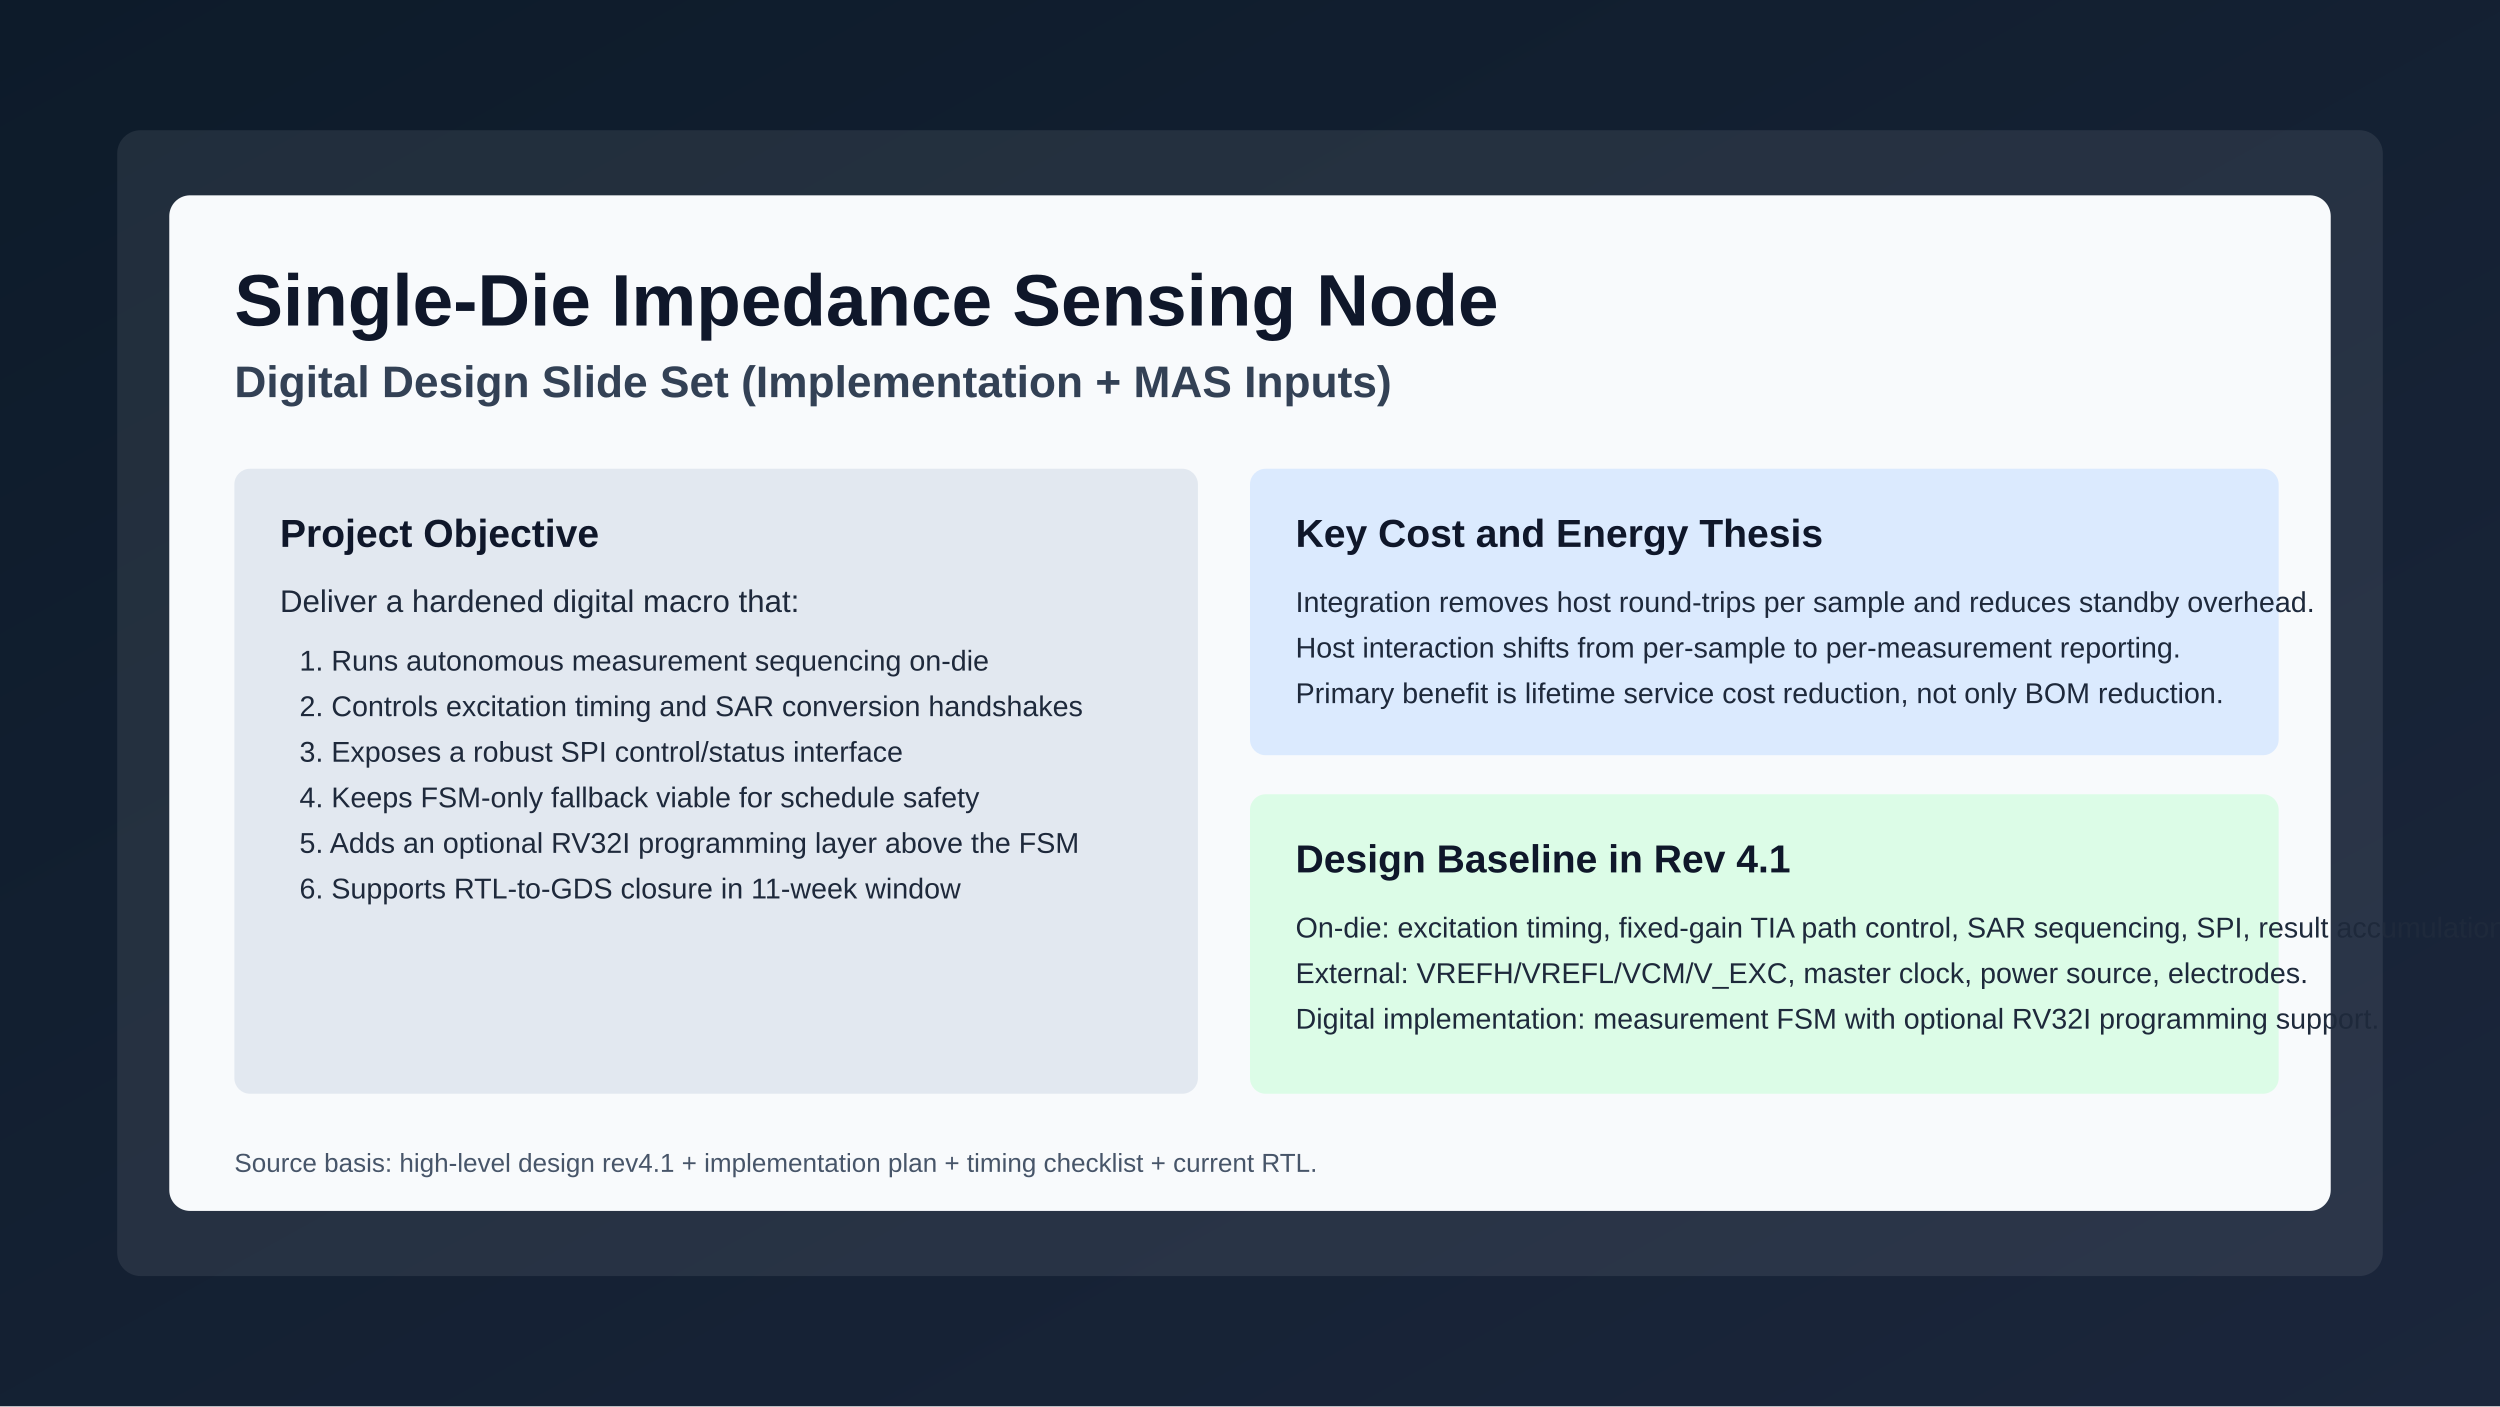
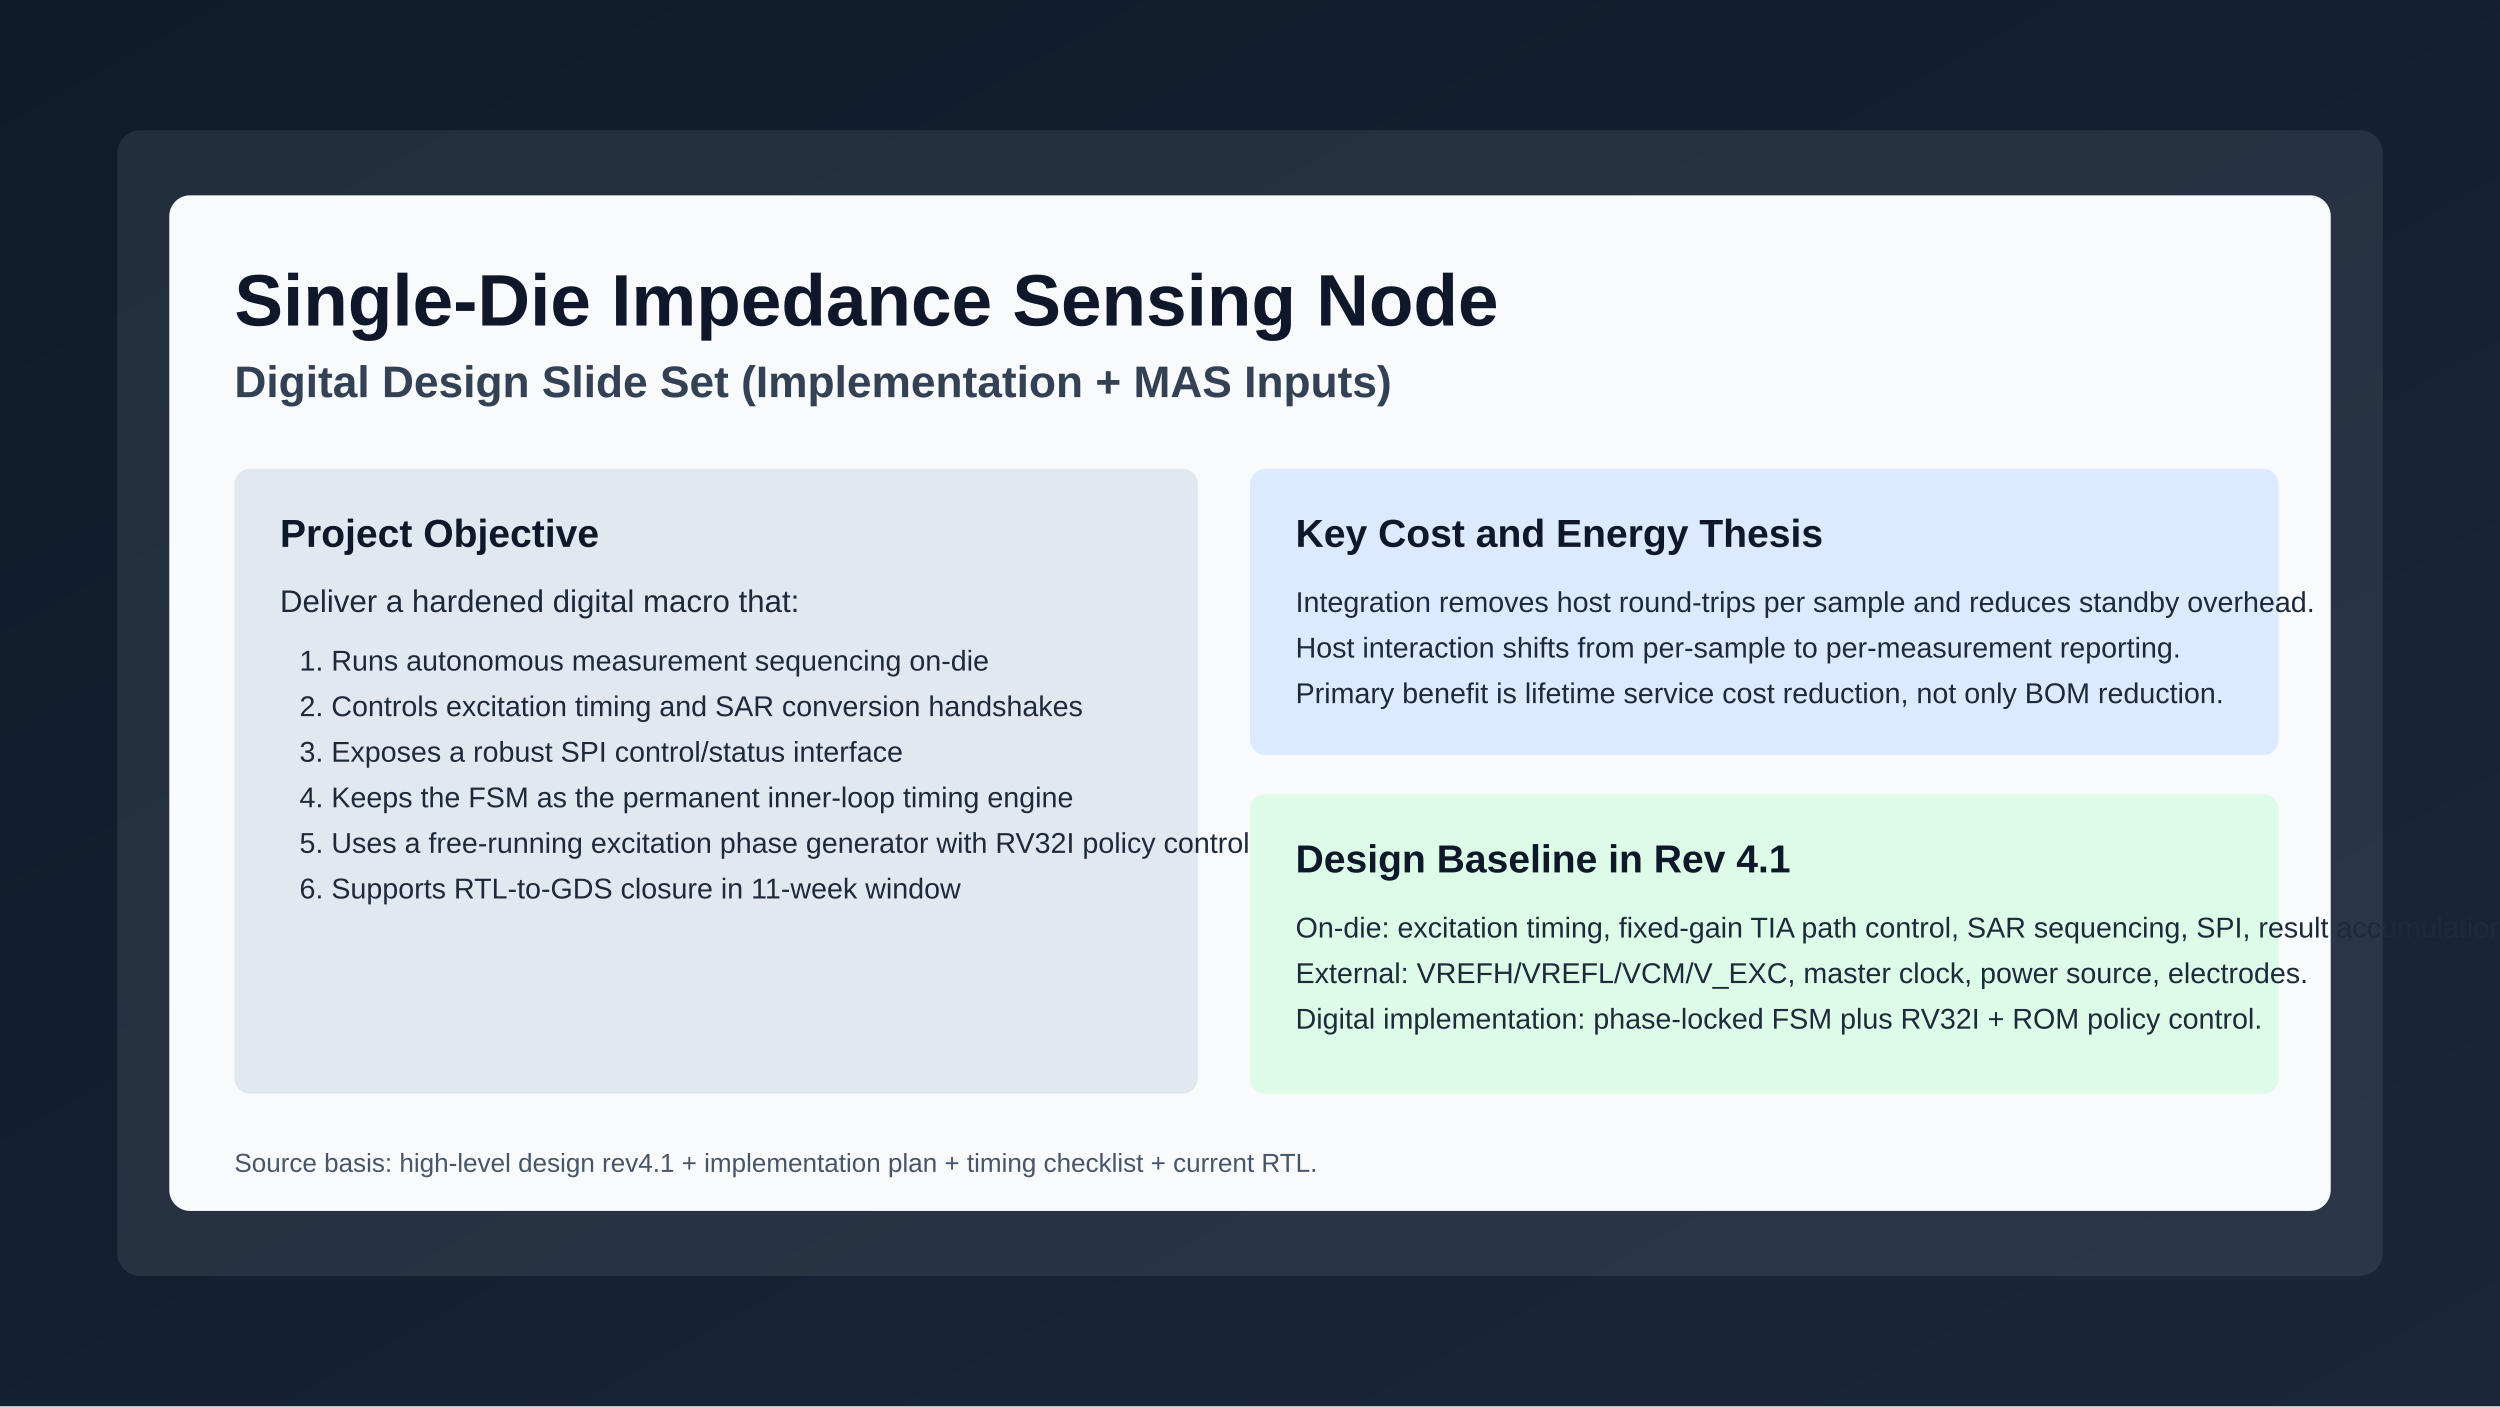
<svg xmlns="http://www.w3.org/2000/svg" width="1920" height="1080" viewBox="0 0 1920 1080" role="img" aria-labelledby="title desc">
  <defs>
    <linearGradient id="bg" x1="0" y1="0" x2="1" y2="1">
      <stop offset="0%" stop-color="#0D1B2A" />
      <stop offset="100%" stop-color="#1B263B" />
    </linearGradient>
  </defs>
  <rect x="0" y="0" width="1920" height="1080" fill="url(#bg)" />
  <rect x="90" y="100" width="1740" height="880" rx="18" fill="#FFFFFF" opacity="0.08" />
  <rect x="130" y="150" width="1660" height="780" rx="16" fill="#F8FAFC" />
  <text x="180" y="250" font-family="Segoe UI, Arial, sans-serif" font-size="56" font-weight="700" fill="#0F172A">Single-Die Impedance Sensing Node</text>
  <text x="180" y="305" font-family="Segoe UI, Arial, sans-serif" font-size="34" font-weight="600" fill="#334155">Digital Design Slide Set (Implementation + MAS Inputs)</text>
  <rect x="180" y="360" width="740" height="480" rx="12" fill="#E2E8F0" />
  <text x="215" y="420" font-family="Segoe UI, Arial, sans-serif" font-size="30" font-weight="700" fill="#0F172A">Project Objective</text>
  <text x="215" y="470" font-family="Segoe UI, Arial, sans-serif" font-size="24" fill="#1E293B">Deliver a hardened digital macro that:</text>
  <text x="230" y="515" font-family="Segoe UI, Arial, sans-serif" font-size="22" fill="#1E293B">1. Runs autonomous measurement sequencing on-die</text>
  <text x="230" y="550" font-family="Segoe UI, Arial, sans-serif" font-size="22" fill="#1E293B">2. Controls excitation timing and SAR conversion handshakes</text>
  <text x="230" y="585" font-family="Segoe UI, Arial, sans-serif" font-size="22" fill="#1E293B">3. Exposes a robust SPI control/status interface</text>
-   <text x="230" y="620" font-family="Segoe UI, Arial, sans-serif" font-size="22" fill="#1E293B">4. Keeps FSM-only fallback viable for schedule safety</text>
-   <text x="230" y="655" font-family="Segoe UI, Arial, sans-serif" font-size="22" fill="#1E293B">5. Adds an optional RV32I programming layer above the FSM</text>
+   <text x="230" y="620" font-family="Segoe UI, Arial, sans-serif" font-size="22" fill="#1E293B">4. Keeps the FSM as the permanent inner-loop timing engine</text>
+   <text x="230" y="655" font-family="Segoe UI, Arial, sans-serif" font-size="22" fill="#1E293B">5. Uses a free-running excitation phase generator with RV32I policy control</text>
  <text x="230" y="690" font-family="Segoe UI, Arial, sans-serif" font-size="22" fill="#1E293B">6. Supports RTL-to-GDS closure in 11-week window</text>
  <rect x="960" y="360" width="790" height="220" rx="12" fill="#DBEAFE" />
  <text x="995" y="420" font-family="Segoe UI, Arial, sans-serif" font-size="30" font-weight="700" fill="#0F172A">Key Cost and Energy Thesis</text>
  <text x="995" y="470" font-family="Segoe UI, Arial, sans-serif" font-size="22" fill="#1E293B">Integration removes host round-trips per sample and reduces standby overhead.</text>
  <text x="995" y="505" font-family="Segoe UI, Arial, sans-serif" font-size="22" fill="#1E293B">Host interaction shifts from per-sample to per-measurement reporting.</text>
  <text x="995" y="540" font-family="Segoe UI, Arial, sans-serif" font-size="22" fill="#1E293B">Primary benefit is lifetime service cost reduction, not only BOM reduction.</text>
  <rect x="960" y="610" width="790" height="230" rx="12" fill="#DCFCE7" />
  <text x="995" y="670" font-family="Segoe UI, Arial, sans-serif" font-size="30" font-weight="700" fill="#0F172A">Design Baseline in Rev 4.1</text>
  <text x="995" y="720" font-family="Segoe UI, Arial, sans-serif" font-size="22" fill="#1E293B">On-die: excitation timing, fixed-gain TIA path control, SAR sequencing, SPI, result accumulation.</text>
  <text x="995" y="755" font-family="Segoe UI, Arial, sans-serif" font-size="22" fill="#1E293B">External: VREFH/VREFL/VCM/V_EXC, master clock, power source, electrodes.</text>
-   <text x="995" y="790" font-family="Segoe UI, Arial, sans-serif" font-size="22" fill="#1E293B">Digital implementation: measurement FSM with optional RV32I programming support.</text>
+   <text x="995" y="790" font-family="Segoe UI, Arial, sans-serif" font-size="22" fill="#1E293B">Digital implementation: phase-locked FSM plus RV32I + ROM policy control.</text>
  <text x="180" y="900" font-family="Segoe UI, Arial, sans-serif" font-size="20" fill="#475569">Source basis: high-level design rev4.1 + implementation plan + timing checklist + current RTL.</text>
</svg>
